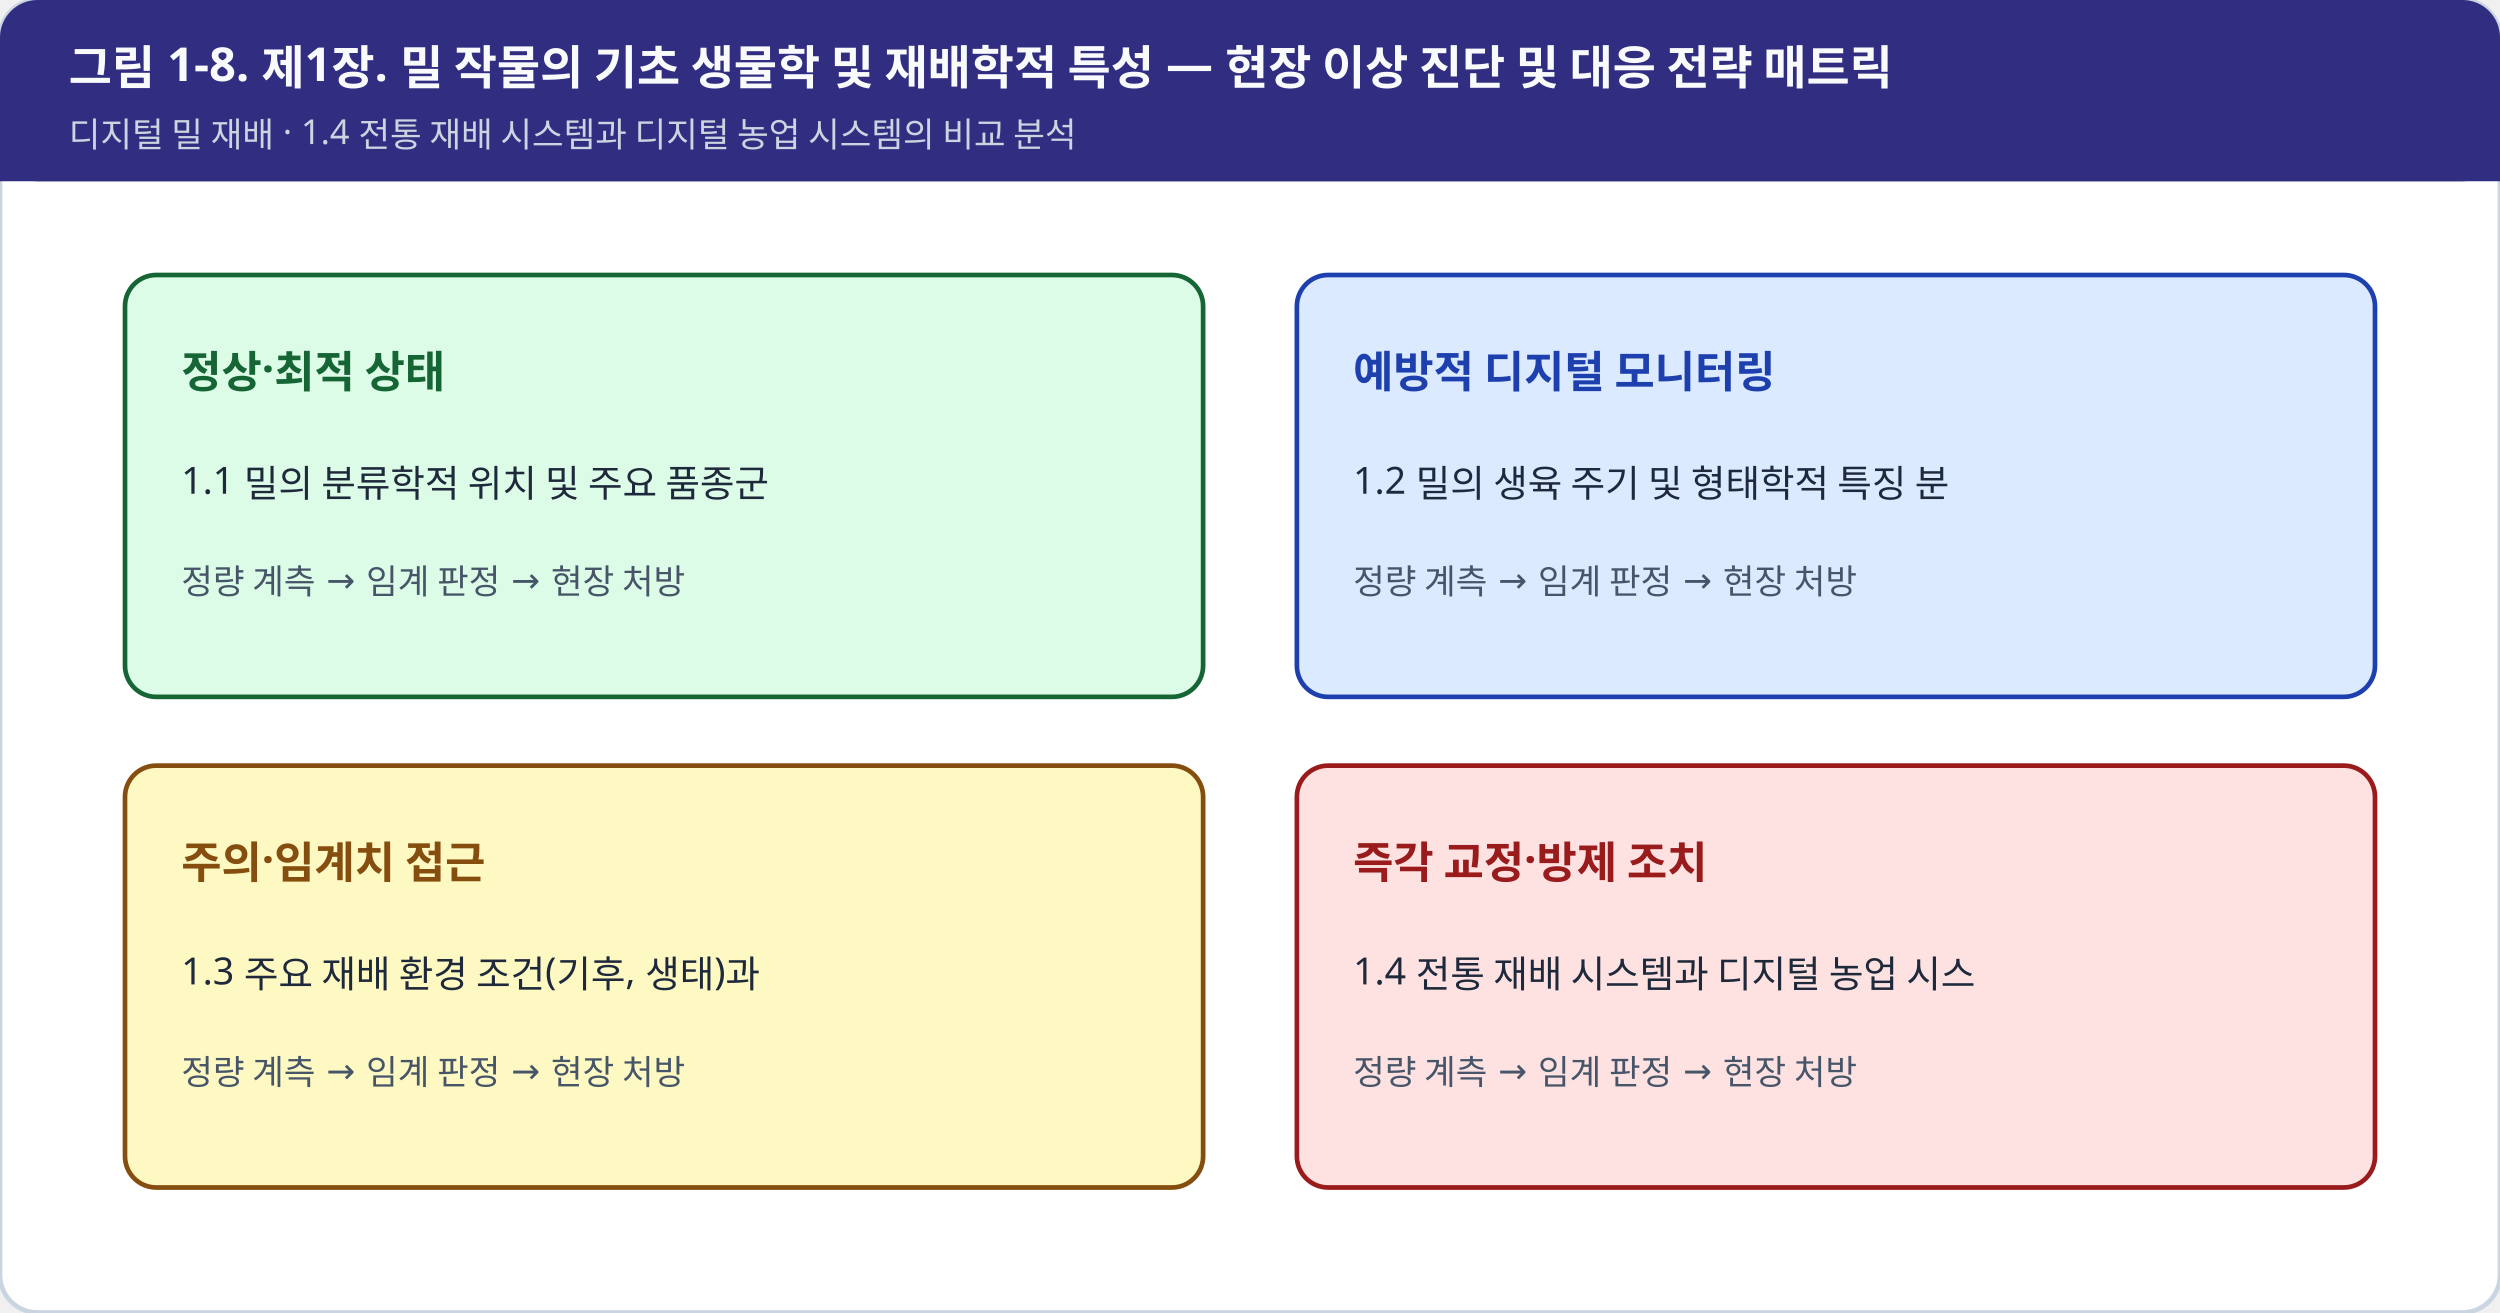
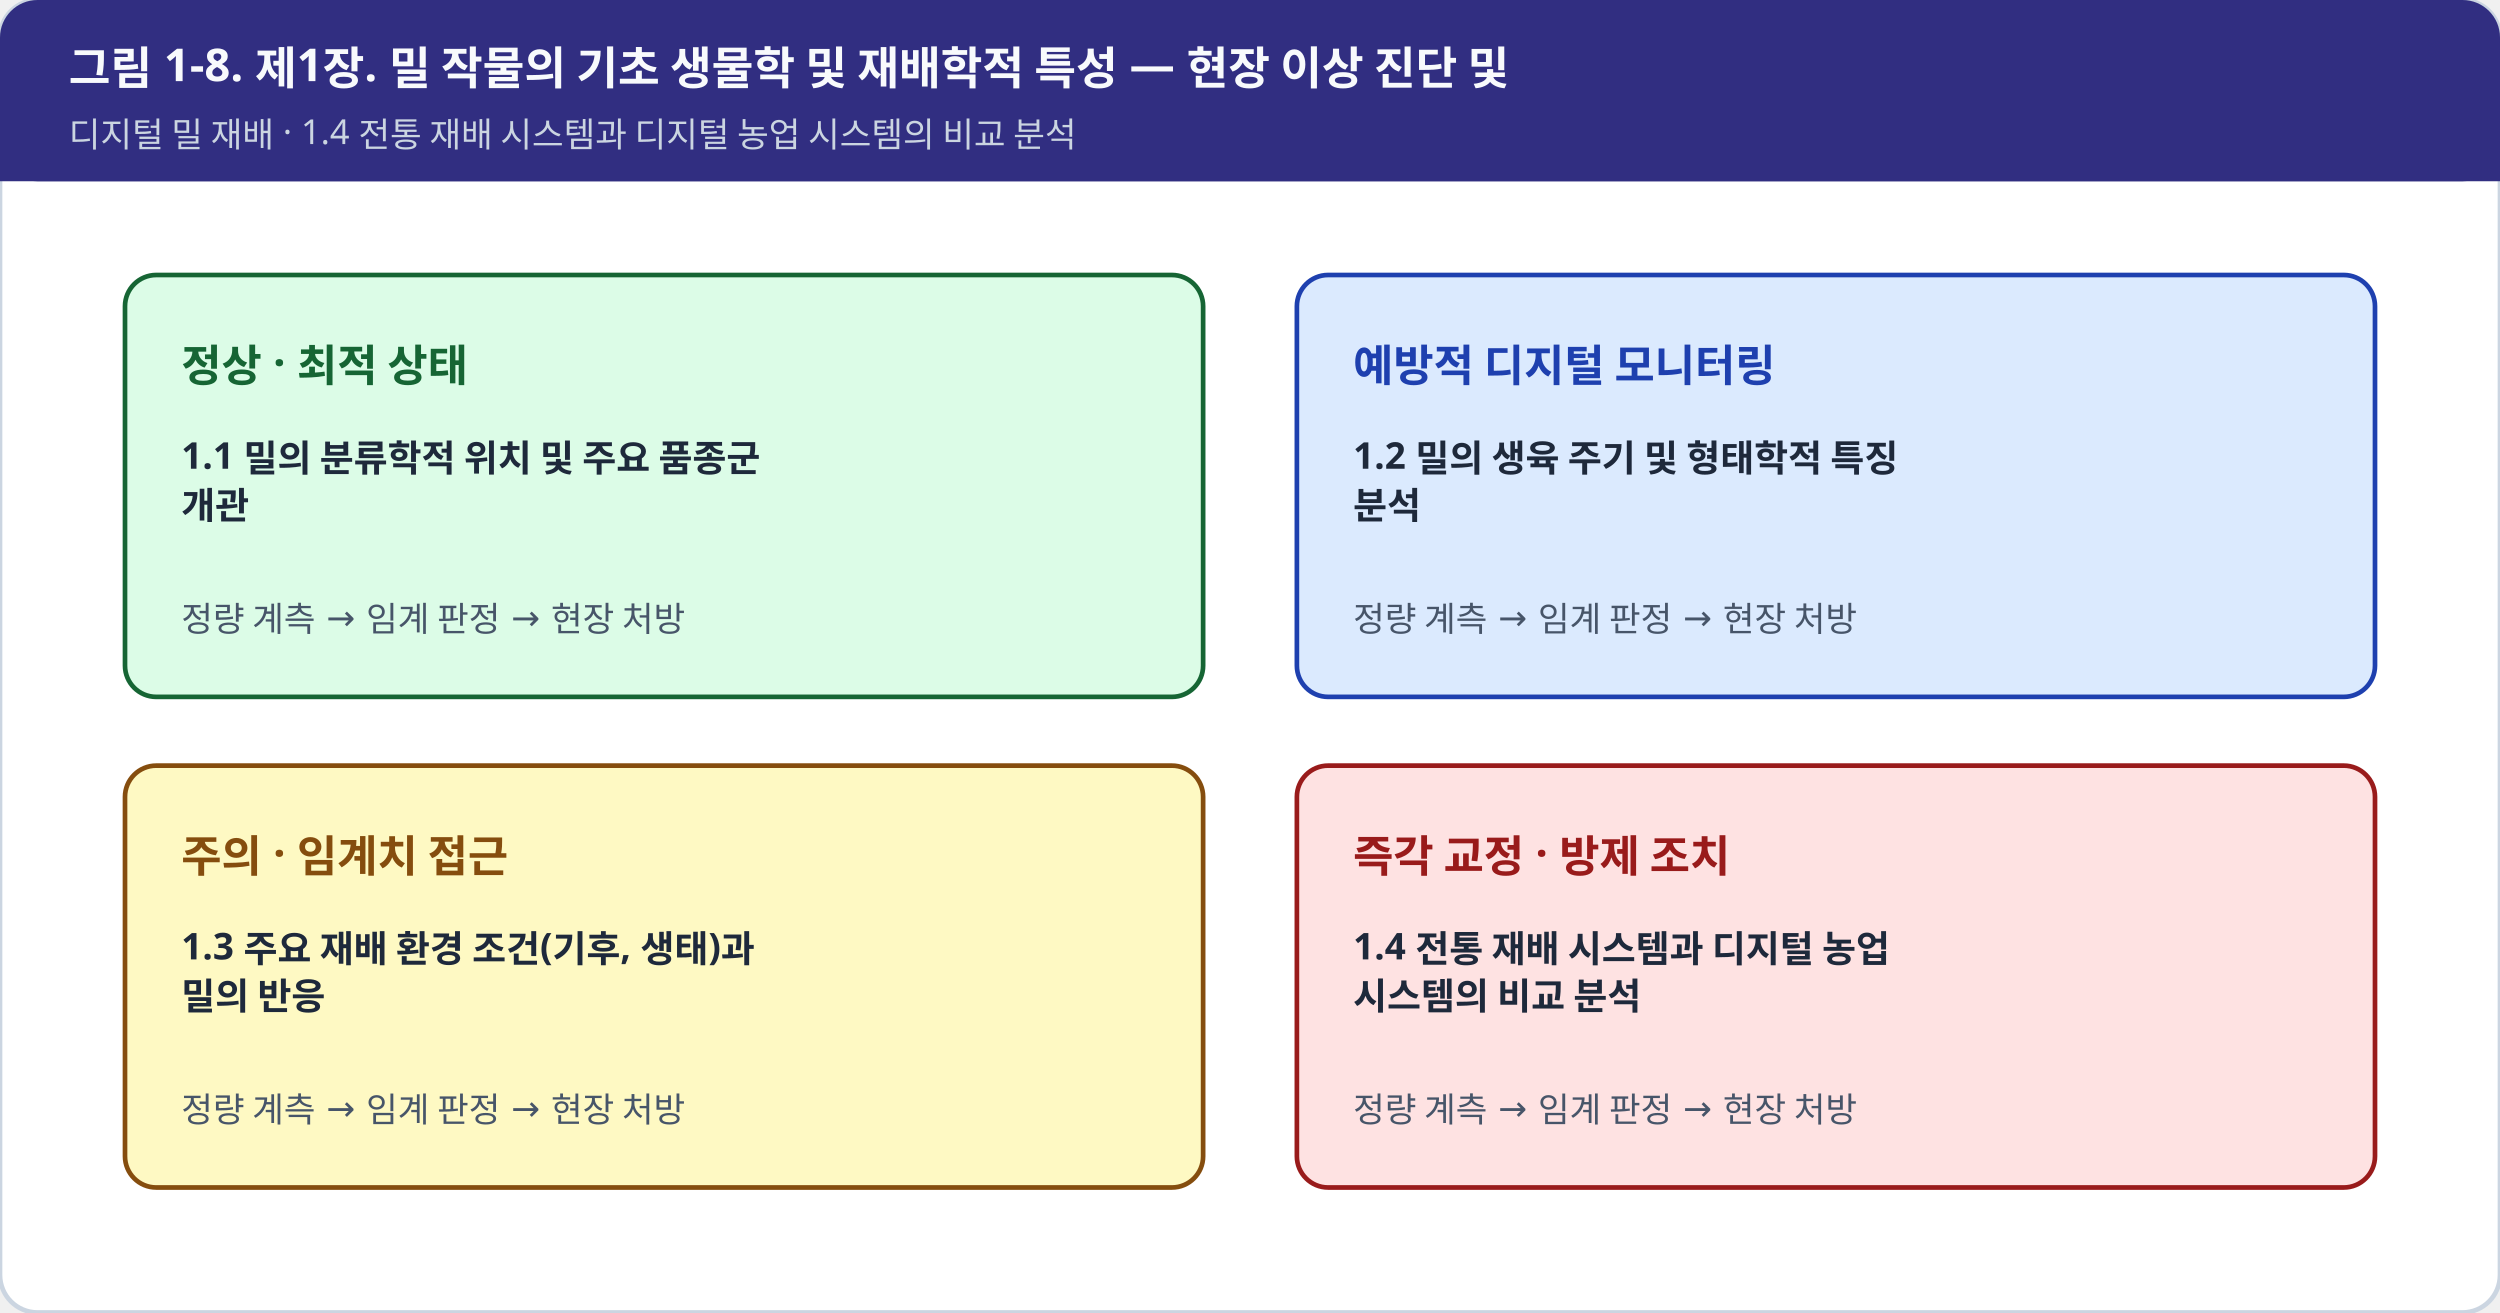
<svg xmlns="http://www.w3.org/2000/svg" viewBox="0 0 800 420" width="800" height="420" style="background:#ffffff;font-family:'Malgun Gothic', 'Apple SD Gothic Neo', 'Noto Sans KR', sans-serif;">
  <rect x="0" y="0" width="800" height="420" rx="12" fill="#ffffff" stroke="#cbd5e1" stroke-width="1.5" />
  <rect x="0" y="0" width="800" height="58" rx="12" fill="#312e81" />
  <rect x="0" y="42" width="800" height="16" fill="#312e81" />
-   <text x="22" y="27" font-size="15" font-weight="700" fill="#f8fafc">그림 1-8. 제1장. 밀 작물의 기초 생물학 및 재배학적 특성 — 현장 이상 진단 및 대응 전략 매트릭</text>
+   <text x="22" y="27" font-size="14.5" font-weight="700" fill="#f8fafc">그림 1-8. 제1장. 밀 작물의 기초 생물학 및 재배학적 특성 — 현장 이상 진단 및</text>
  <text x="22" y="47" font-size="11" fill="#cbd5e1">디지털 밀 재배 · 1.4 전통 재배 시스템과 디지털 농업 시스템의 비교 분석</text>
  <rect x="40" y="88" width="345" height="135" rx="10" fill="#dcfce7" stroke="#166534" stroke-width="1.5" />
-   <text x="58" y="124" font-size="14" font-weight="700" fill="#166534">정상·최적 상태</text>
-   <text x="58" y="158" font-size="12" fill="#1e293b">1.1 밀의 분류학적 위치 및 주요 품종군 </text>
-   <text x="58" y="190" font-size="11" fill="#475569">정량 계측 → 임계 판정 → 현장 처방</text>
+   <text x="58" y="122" font-size="14" font-weight="700" fill="#166534">정상 · 최적 상태</text>
+   <text text-anchor="start" font-size="11.8" font-weight="600" fill="#1e293b">
+     <tspan x="58" y="150.0">1.1 밀의 분류학적 위치 및 주요 품종군</tspan>
+     <tspan x="58" y="166.0">개관</tspan>
+   </text>
+   <text x="58" y="202" font-size="11" fill="#475569">정량 계측 → 임계 판정 → 현장 처방</text>
  <rect x="415" y="88" width="345" height="135" rx="10" fill="#dbeafe" stroke="#1e40af" stroke-width="1.5" />
-   <text x="433" y="124" font-size="14" font-weight="700" fill="#1e40af">예방적 디지털 모니터링</text>
-   <text x="433" y="158" font-size="12" fill="#1e293b">1.2 밀의 생육 주기 및 형태학적 특징 분</text>
-   <text x="433" y="190" font-size="11" fill="#475569">정량 계측 → 임계 판정 → 현장 처방</text>
+   <text x="433" y="122" font-size="14" font-weight="700" fill="#1e40af">예방적 디지털 모니터링</text>
+   <text text-anchor="start" font-size="11.8" font-weight="600" fill="#1e293b">
+     <tspan x="433" y="150.0">1.2 밀의 생육 주기 및 형태학적 특징</tspan>
+     <tspan x="433" y="166.0">분석</tspan>
+   </text>
+   <text x="433" y="202" font-size="11" fill="#475569">정량 계측 → 임계 판정 → 현장 처방</text>
  <rect x="40" y="245" width="345" height="135" rx="10" fill="#fef9c3" stroke="#854d0e" stroke-width="1.5" />
-   <text x="58" y="281" font-size="14" font-weight="700" fill="#854d0e">주의·임계치 접근</text>
-   <text x="58" y="315" font-size="12" fill="#1e293b">1.3 주요 재배 환경 조건(기후, 생태)과</text>
-   <text x="58" y="347" font-size="11" fill="#475569">정량 계측 → 임계 판정 → 현장 처방</text>
+   <text x="58" y="279" font-size="14" font-weight="700" fill="#854d0e">주의 · 임계치 접근</text>
+   <text text-anchor="start" font-size="11.8" font-weight="600" fill="#1e293b">
+     <tspan x="58" y="307.0">1.3 주요 재배 환경 조건(기후, 생태)과</tspan>
+     <tspan x="58" y="323.0">밀의 반응</tspan>
+   </text>
+   <text x="58" y="359" font-size="11" fill="#475569">정량 계측 → 임계 판정 → 현장 처방</text>
  <rect x="415" y="245" width="345" height="135" rx="10" fill="#fee2e2" stroke="#991b1b" stroke-width="1.5" />
-   <text x="433" y="281" font-size="14" font-weight="700" fill="#991b1b">즉각 교정·방제 조치</text>
-   <text x="433" y="315" font-size="12" fill="#1e293b">1.4 전통 재배 시스템과 디지털 농업 시스</text>
-   <text x="433" y="347" font-size="11" fill="#475569">정량 계측 → 임계 판정 → 현장 처방</text>
+   <text x="433" y="279" font-size="14" font-weight="700" fill="#991b1b">즉각 교정 · 방제 조치</text>
+   <text text-anchor="start" font-size="11.8" font-weight="600" fill="#1e293b">
+     <tspan x="433" y="307.0">1.4 전통 재배 시스템과 디지털 농업</tspan>
+     <tspan x="433" y="323.0">시스템의 비교 분석</tspan>
+   </text>
+   <text x="433" y="359" font-size="11" fill="#475569">정량 계측 → 임계 판정 → 현장 처방</text>
</svg>
